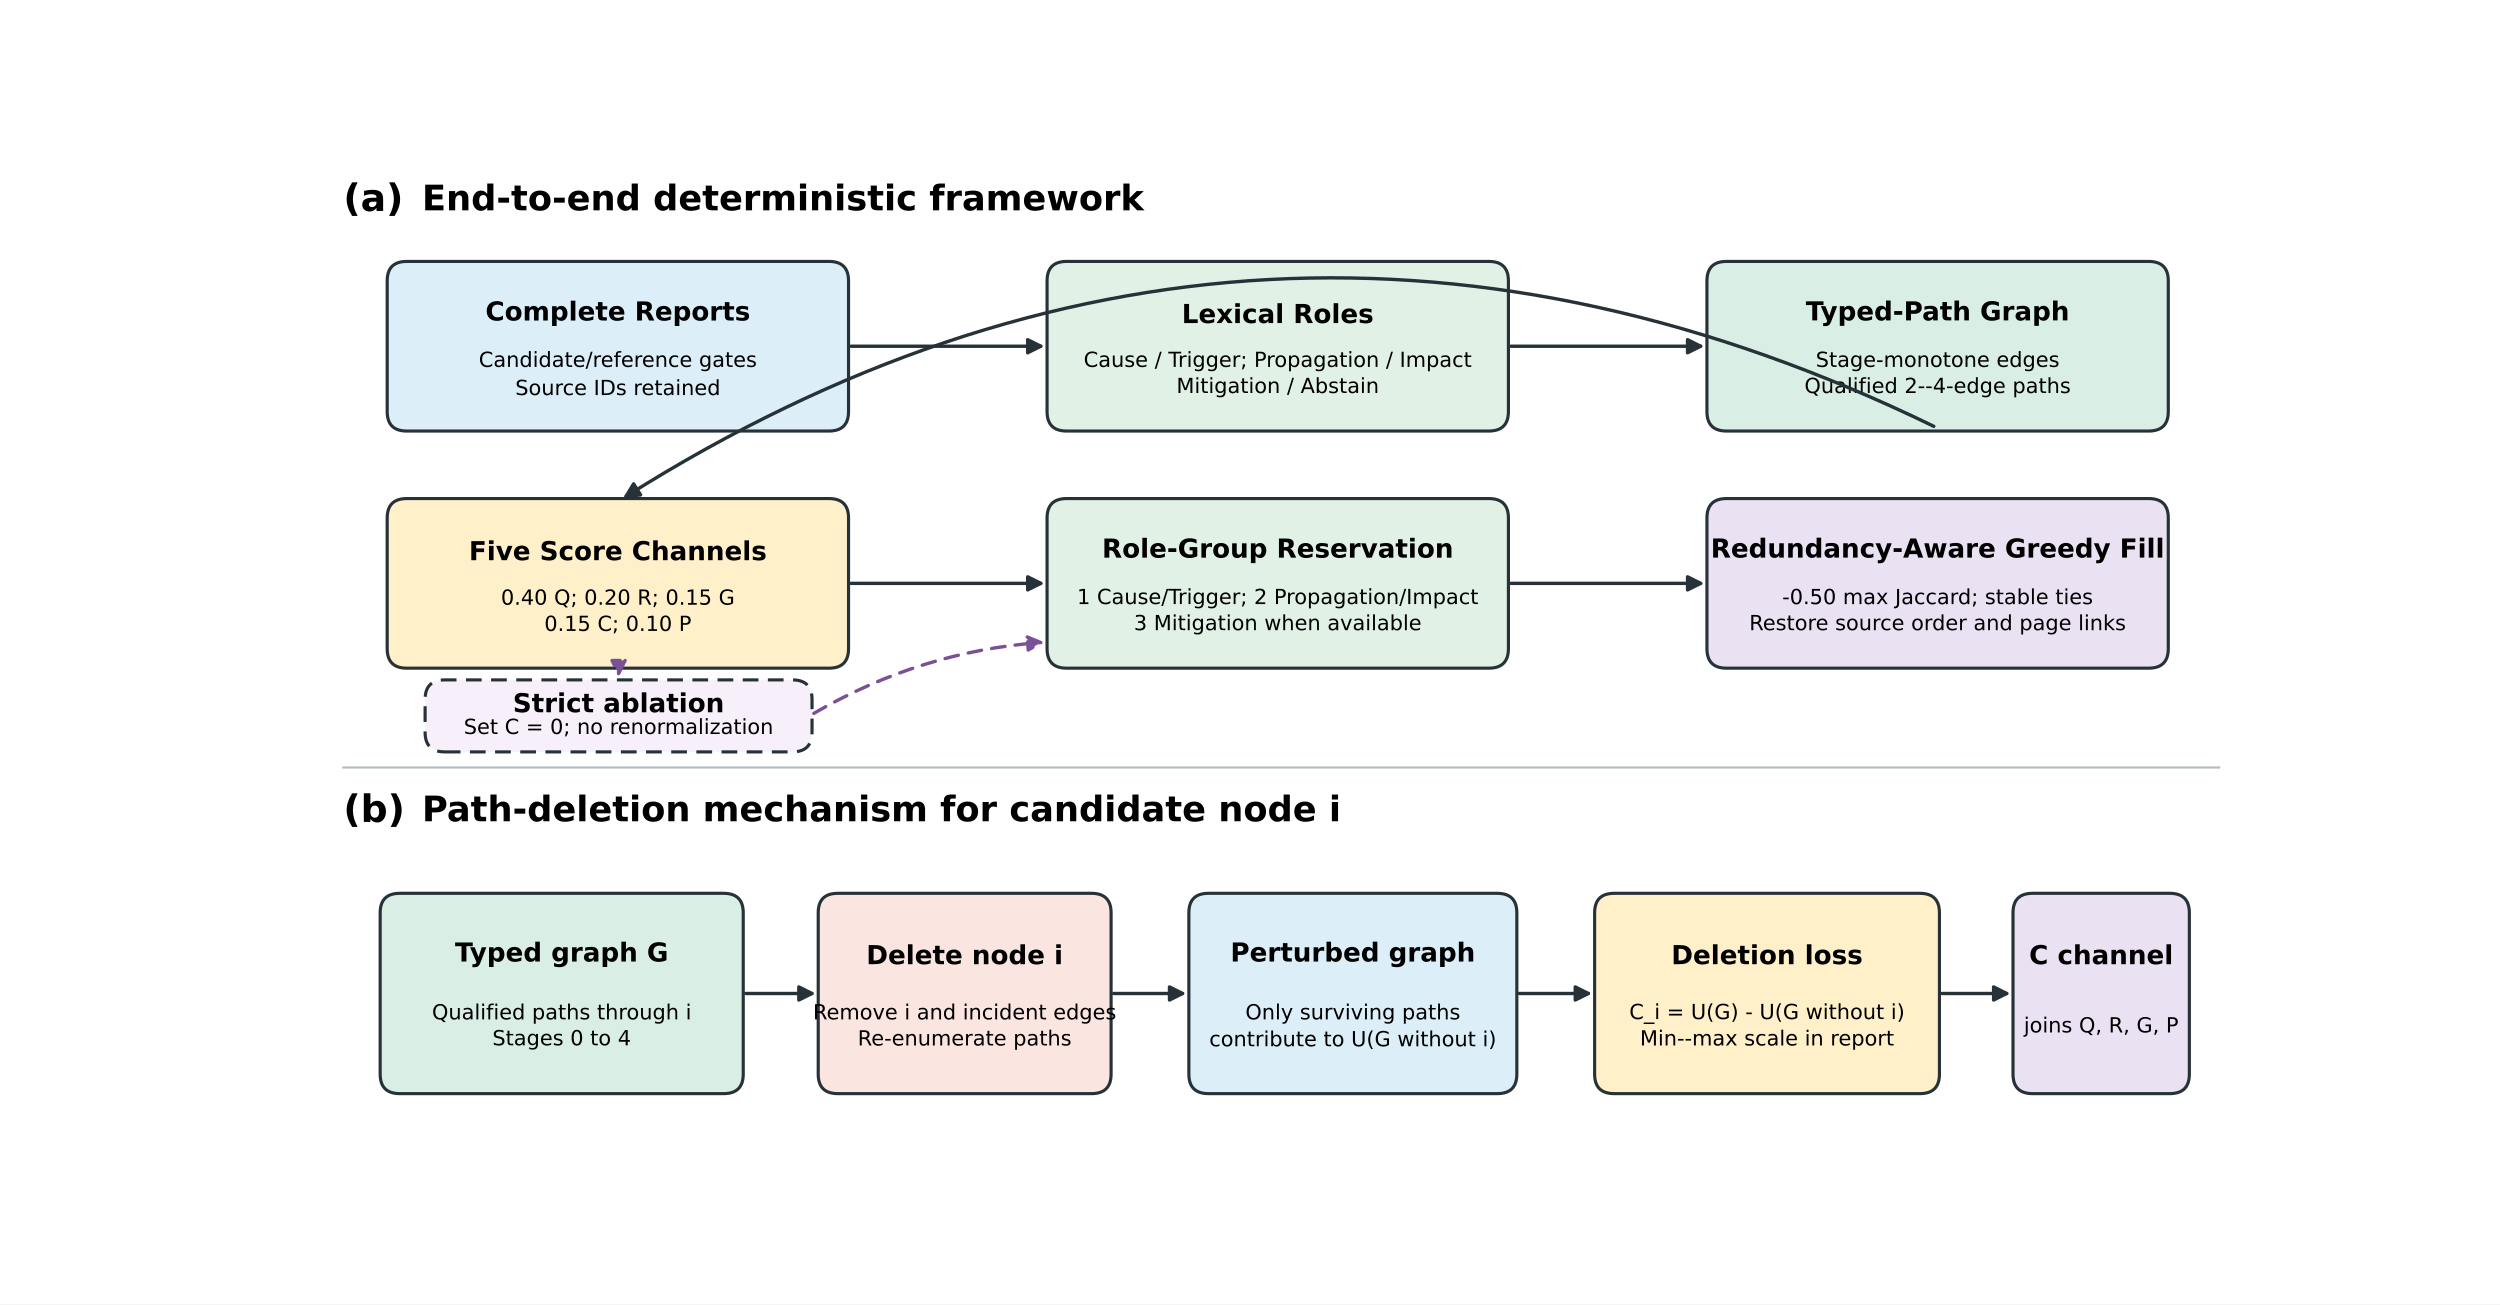
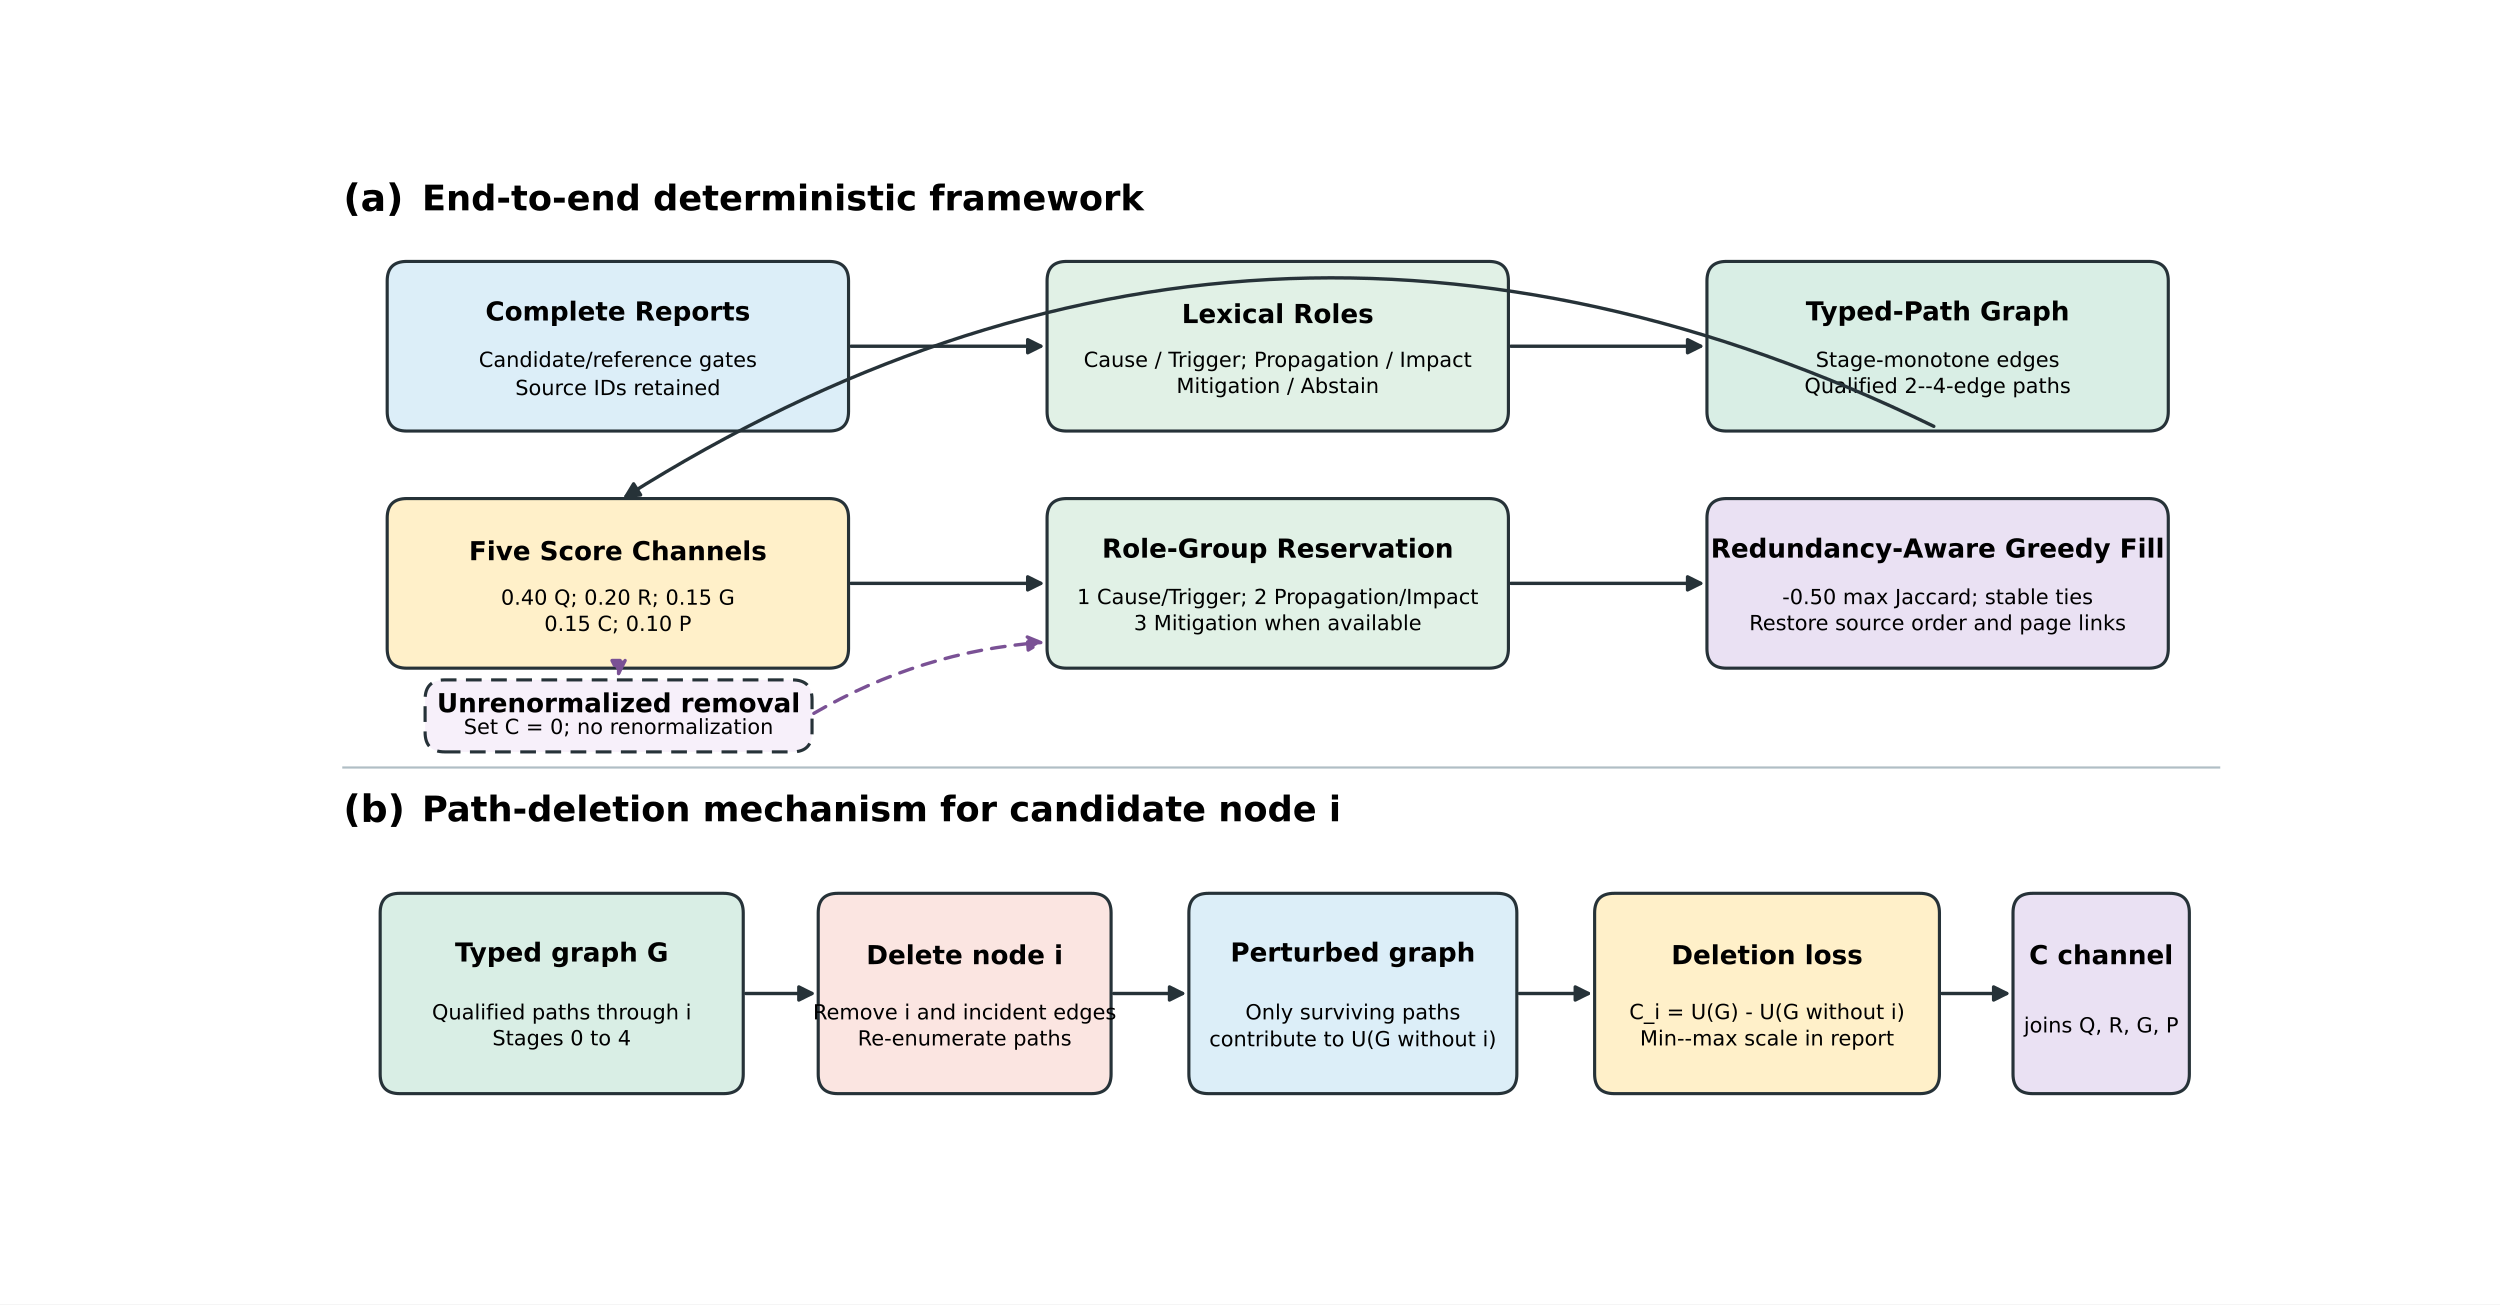
<svg xmlns="http://www.w3.org/2000/svg" width="993.6pt" height="518.4pt" viewBox="0 0 993.6 518.4" version="1.1">
  <defs>
    <style type="text/css">*{stroke-linejoin: round; stroke-linecap: butt}</style>
  </defs>
  <g id="figure_1">
    <g id="patch_1">
      <path d="M 0 518.4  L 993.6 518.4  L 993.6 0  L 0 0  z " style="fill: #ffffff" />
    </g>
    <g id="axes_1">
      <g id="patch_2">
-         <path d="M 161.698 171.314  L 329.432 171.314  Q 337.244 171.314 337.244 163.552  L 337.244 111.66  Q 337.244 103.899 329.432 103.899  L 161.698 103.899  Q 153.886 103.899 153.886 111.66  L 153.886 163.552  Q 153.886 171.314 161.698 171.314  z " clip-path="url(#pc33f10f556)" style="fill: #dceef8; stroke: #263238; stroke-width: 1.25; stroke-linejoin: miter" />
+         <path d="M 161.698 171.314  L 329.432 171.314  Q 337.244 171.314 337.244 163.552  L 337.244 111.66  Q 337.244 103.899 329.432 103.899  L 161.698 103.899  Q 153.886 103.899 153.886 111.66  L 153.886 163.552  Q 153.886 171.314 161.698 171.314  z " clip-path="url(#p17fd7357a9)" style="fill: #dceef8; stroke: #263238; stroke-width: 1.25; stroke-linejoin: miter" />
      </g>
      <g id="patch_3">
-         <path d="M 423.958 171.314  L 591.692 171.314  Q 599.504 171.314 599.504 163.552  L 599.504 111.66  Q 599.504 103.899 591.692 103.899  L 423.958 103.899  Q 416.146 103.899 416.146 111.66  L 416.146 163.552  Q 416.146 171.314 423.958 171.314  z " clip-path="url(#pc33f10f556)" style="fill: #e1f1e6; stroke: #263238; stroke-width: 1.25; stroke-linejoin: miter" />
+         <path d="M 423.958 171.314  L 591.692 171.314  Q 599.504 171.314 599.504 163.552  L 599.504 111.66  Q 599.504 103.899 591.692 103.899  L 423.958 103.899  Q 416.146 103.899 416.146 111.66  L 416.146 163.552  Q 416.146 171.314 423.958 171.314  z " clip-path="url(#p17fd7357a9)" style="fill: #e1f1e6; stroke: #263238; stroke-width: 1.25; stroke-linejoin: miter" />
      </g>
      <g id="patch_4">
-         <path d="M 686.218 171.314  L 853.952 171.314  Q 861.764 171.314 861.764 163.552  L 861.764 111.66  Q 861.764 103.899 853.952 103.899  L 686.218 103.899  Q 678.406 103.899 678.406 111.66  L 678.406 163.552  Q 678.406 171.314 686.218 171.314  z " clip-path="url(#pc33f10f556)" style="fill: #d9eee5; stroke: #263238; stroke-width: 1.25; stroke-linejoin: miter" />
+         <path d="M 686.218 171.314  L 853.952 171.314  Q 861.764 171.314 861.764 163.552  L 861.764 111.66  Q 861.764 103.899 853.952 103.899  L 686.218 103.899  Q 678.406 103.899 678.406 111.66  L 678.406 163.552  Q 678.406 171.314 686.218 171.314  z " clip-path="url(#p17fd7357a9)" style="fill: #d9eee5; stroke: #263238; stroke-width: 1.25; stroke-linejoin: miter" />
      </g>
      <g id="patch_5">
-         <path d="M 161.698 265.562  L 329.432 265.562  Q 337.244 265.562 337.244 257.8  L 337.244 205.908  Q 337.244 198.147 329.432 198.147  L 161.698 198.147  Q 153.886 198.147 153.886 205.908  L 153.886 257.8  Q 153.886 265.562 161.698 265.562  z " clip-path="url(#pc33f10f556)" style="fill: #fff0c9; stroke: #263238; stroke-width: 1.25; stroke-linejoin: miter" />
+         <path d="M 161.698 265.562  L 329.432 265.562  Q 337.244 265.562 337.244 257.8  L 337.244 205.908  Q 337.244 198.147 329.432 198.147  L 161.698 198.147  Q 153.886 198.147 153.886 205.908  L 153.886 257.8  Q 153.886 265.562 161.698 265.562  z " clip-path="url(#p17fd7357a9)" style="fill: #fff0c9; stroke: #263238; stroke-width: 1.25; stroke-linejoin: miter" />
      </g>
      <g id="patch_6">
-         <path d="M 423.958 265.562  L 591.692 265.562  Q 599.504 265.562 599.504 257.8  L 599.504 205.908  Q 599.504 198.147 591.692 198.147  L 423.958 198.147  Q 416.146 198.147 416.146 205.908  L 416.146 257.8  Q 416.146 265.562 423.958 265.562  z " clip-path="url(#pc33f10f556)" style="fill: #e1f1e6; stroke: #263238; stroke-width: 1.25; stroke-linejoin: miter" />
+         <path d="M 423.958 265.562  L 591.692 265.562  Q 599.504 265.562 599.504 257.8  L 599.504 205.908  Q 599.504 198.147 591.692 198.147  L 423.958 198.147  Q 416.146 198.147 416.146 205.908  L 416.146 257.8  Q 416.146 265.562 423.958 265.562  z " clip-path="url(#p17fd7357a9)" style="fill: #e1f1e6; stroke: #263238; stroke-width: 1.25; stroke-linejoin: miter" />
      </g>
      <g id="patch_7">
-         <path d="M 686.218 265.562  L 853.952 265.562  Q 861.764 265.562 861.764 257.8  L 861.764 205.908  Q 861.764 198.147 853.952 198.147  L 686.218 198.147  Q 678.406 198.147 678.406 205.908  L 678.406 257.8  Q 678.406 265.562 686.218 265.562  z " clip-path="url(#pc33f10f556)" style="fill: #eae1f3; stroke: #263238; stroke-width: 1.25; stroke-linejoin: miter" />
+         <path d="M 686.218 265.562  L 853.952 265.562  Q 861.764 265.562 861.764 257.8  L 861.764 205.908  Q 861.764 198.147 853.952 198.147  L 686.218 198.147  Q 678.406 198.147 678.406 205.908  L 678.406 257.8  Q 678.406 265.562 686.218 265.562  z " clip-path="url(#p17fd7357a9)" style="fill: #eae1f3; stroke: #263238; stroke-width: 1.25; stroke-linejoin: miter" />
      </g>
      <g id="patch_8">
-         <path d="M 176.764 298.826  L 314.924 298.826  Q 322.736 298.826 322.736 291.064  L 322.736 277.98  Q 322.736 270.219 314.924 270.219  L 176.764 270.219  Q 168.952 270.219 168.952 277.98  L 168.952 291.064  Q 168.952 298.826 176.764 298.826  z " clip-path="url(#pc33f10f556)" style="fill: #f7f0fa; stroke-dasharray: 6.25,3.75; stroke-dashoffset: 0; stroke: #263238; stroke-width: 1.25; stroke-linejoin: miter" />
+         <path d="M 176.764 298.826  L 314.924 298.826  Q 322.736 298.826 322.736 291.064  L 322.736 277.98  Q 322.736 270.219 314.924 270.219  L 176.764 270.219  Q 168.952 270.219 168.952 277.98  L 168.952 291.064  Q 168.952 298.826 176.764 298.826  z " clip-path="url(#p17fd7357a9)" style="fill: #f7f0fa; stroke-dasharray: 6.25,3.75; stroke-dashoffset: 0; stroke: #263238; stroke-width: 1.25; stroke-linejoin: miter" />
      </g>
      <g id="patch_9">
-         <path d="M 158.908 434.654  L 287.582 434.654  Q 295.394 434.654 295.394 426.892  L 295.394 362.804  Q 295.394 355.042 287.582 355.042  L 158.908 355.042  Q 151.096 355.042 151.096 362.804  L 151.096 426.892  Q 151.096 434.654 158.908 434.654  z " clip-path="url(#pc33f10f556)" style="fill: #d9eee5; stroke: #263238; stroke-width: 1.25; stroke-linejoin: miter" />
+         <path d="M 158.908 434.654  L 287.582 434.654  Q 295.394 434.654 295.394 426.892  L 295.394 362.804  Q 295.394 355.042 287.582 355.042  L 158.908 355.042  Q 151.096 355.042 151.096 362.804  L 151.096 426.892  Q 151.096 434.654 158.908 434.654  z " clip-path="url(#p17fd7357a9)" style="fill: #d9eee5; stroke: #263238; stroke-width: 1.25; stroke-linejoin: miter" />
      </g>
      <g id="patch_10">
-         <path d="M 333.004 434.654  L 433.778 434.654  Q 441.59 434.654 441.59 426.892  L 441.59 362.804  Q 441.59 355.042 433.778 355.042  L 333.004 355.042  Q 325.192 355.042 325.192 362.804  L 325.192 426.892  Q 325.192 434.654 333.004 434.654  z " clip-path="url(#pc33f10f556)" style="fill: #fbe5e1; stroke: #263238; stroke-width: 1.25; stroke-linejoin: miter" />
+         <path d="M 333.004 434.654  L 433.778 434.654  Q 441.59 434.654 441.59 426.892  L 441.59 362.804  Q 441.59 355.042 433.778 355.042  L 333.004 355.042  Q 325.192 355.042 325.192 362.804  L 325.192 426.892  Q 325.192 434.654 333.004 434.654  z " clip-path="url(#p17fd7357a9)" style="fill: #fbe5e1; stroke: #263238; stroke-width: 1.25; stroke-linejoin: miter" />
      </g>
      <g id="patch_11">
-         <path d="M 480.316 434.654  L 595.04 434.654  Q 602.852 434.654 602.852 426.892  L 602.852 362.804  Q 602.852 355.042 595.04 355.042  L 480.316 355.042  Q 472.504 355.042 472.504 362.804  L 472.504 426.892  Q 472.504 434.654 480.316 434.654  z " clip-path="url(#pc33f10f556)" style="fill: #dceef8; stroke: #263238; stroke-width: 1.25; stroke-linejoin: miter" />
+         <path d="M 480.316 434.654  L 595.04 434.654  Q 602.852 434.654 602.852 426.892  L 602.852 362.804  Q 602.852 355.042 595.04 355.042  L 480.316 355.042  Q 472.504 355.042 472.504 362.804  L 472.504 426.892  Q 472.504 434.654 480.316 434.654  z " clip-path="url(#p17fd7357a9)" style="fill: #dceef8; stroke: #263238; stroke-width: 1.25; stroke-linejoin: miter" />
      </g>
      <g id="patch_12">
-         <path d="M 641.578 434.654  L 762.998 434.654  Q 770.81 434.654 770.81 426.892  L 770.81 362.804  Q 770.81 355.042 762.998 355.042  L 641.578 355.042  Q 633.766 355.042 633.766 362.804  L 633.766 426.892  Q 633.766 434.654 641.578 434.654  z " clip-path="url(#pc33f10f556)" style="fill: #fff0c9; stroke: #263238; stroke-width: 1.25; stroke-linejoin: miter" />
+         <path d="M 641.578 434.654  L 762.998 434.654  Q 770.81 434.654 770.81 426.892  L 770.81 362.804  Q 770.81 355.042 762.998 355.042  L 641.578 355.042  Q 633.766 355.042 633.766 362.804  L 633.766 426.892  Q 633.766 434.654 641.578 434.654  z " clip-path="url(#p17fd7357a9)" style="fill: #fff0c9; stroke: #263238; stroke-width: 1.25; stroke-linejoin: miter" />
      </g>
      <g id="patch_13">
-         <path d="M 807.862 434.654  L 862.322 434.654  Q 870.134 434.654 870.134 426.892  L 870.134 362.804  Q 870.134 355.042 862.322 355.042  L 807.862 355.042  Q 800.05 355.042 800.05 362.804  L 800.05 426.892  Q 800.05 434.654 807.862 434.654  z " clip-path="url(#pc33f10f556)" style="fill: #eae1f3; stroke: #263238; stroke-width: 1.25; stroke-linejoin: miter" />
+         <path d="M 807.862 434.654  L 862.322 434.654  Q 870.134 434.654 870.134 426.892  L 870.134 362.804  Q 870.134 355.042 862.322 355.042  L 807.862 355.042  Q 800.05 355.042 800.05 362.804  L 800.05 426.892  Q 800.05 434.654 807.862 434.654  z " clip-path="url(#p17fd7357a9)" style="fill: #eae1f3; stroke: #263238; stroke-width: 1.25; stroke-linejoin: miter" />
      </g>
      <g id="line2d_1">
-         <path d="M 136.476 305.035  L 881.964 305.035  " clip-path="url(#pc33f10f556)" style="fill: none; stroke: #b0bec5; stroke-width: 0.9; stroke-linecap: square" />
+         <path d="M 136.476 305.035  L 881.964 305.035  " clip-path="url(#p17fd7357a9)" style="fill: none; stroke: #b0bec5; stroke-width: 0.9; stroke-linecap: square" />
      </g>
      <g id="text_1">
        <text style="font-weight: 700; font-size: 15px; font-family: 'DejaVu Sans', 'Arial', 'Helvetica', sans-serif; text-anchor: start" x="136.476" y="83.845" transform="rotate(-0 136.476 83.84528)">(a)</text>
      </g>
      <g id="text_2">
        <text style="font-weight: 700; font-size: 14px; font-family: 'DejaVu Sans', 'Arial', 'Helvetica', sans-serif; text-anchor: start" x="167.724" y="83.586" transform="rotate(-0 167.724 83.58607)">End-to-end deterministic framework</text>
      </g>
      <g id="text_3">
        <text style="font-weight: 700; font-size: 10.4px; font-family: 'DejaVu Sans', 'Arial', 'Helvetica', sans-serif; text-anchor: middle" x="245.565" y="127.392" transform="rotate(-0 245.565 127.3923)">Complete Reports</text>
      </g>
      <g id="text_4">
        <text style="font-size: 8.3px; font-family: 'DejaVu Sans', 'Arial', 'Helvetica', sans-serif" transform="translate(190.2948 145.8304)">Candidate/reference gates</text>
        <text style="font-size: 8.3px; font-family: 'DejaVu Sans', 'Arial', 'Helvetica', sans-serif" transform="translate(204.7822 157.0095)">Source IDs retained</text>
      </g>
      <g id="text_5">
        <text style="font-weight: 700; font-size: 10.4px; font-family: 'DejaVu Sans', 'Arial', 'Helvetica', sans-serif; text-anchor: middle" x="507.825" y="128.4" transform="rotate(-0 507.825 128.3998)">Lexical Roles</text>
      </g>
      <g id="text_6">
        <text style="font-size: 8.3px; font-family: 'DejaVu Sans', 'Arial', 'Helvetica', sans-serif" transform="translate(430.696 145.8304)">Cause / Trigger; Propagation / Impact</text>
        <text style="font-size: 8.3px; font-family: 'DejaVu Sans', 'Arial', 'Helvetica', sans-serif" transform="translate(467.5603 156.2054)">Mitigation / Abstain</text>
      </g>
      <g id="text_7">
        <text style="font-weight: 700; font-size: 10.4px; font-family: 'DejaVu Sans', 'Arial', 'Helvetica', sans-serif; text-anchor: middle" x="770.085" y="127.352" transform="rotate(-0 770.085 127.3517)">Typed-Path Graph</text>
      </g>
      <g id="text_8">
        <text style="font-size: 8.3px; font-family: 'DejaVu Sans', 'Arial', 'Helvetica', sans-serif" transform="translate(721.637 145.8304)">Stage-monotone edges</text>
        <text style="font-size: 8.3px; font-family: 'DejaVu Sans', 'Arial', 'Helvetica', sans-serif" transform="translate(717.1537 156.2054)">Qualified 2--4-edge paths</text>
      </g>
      <g id="text_9">
        <text style="font-weight: 700; font-size: 10.4px; font-family: 'DejaVu Sans', 'Arial', 'Helvetica', sans-serif; text-anchor: middle" x="245.565" y="222.648" transform="rotate(-0 245.565 222.6478)">Five Score Channels</text>
      </g>
      <g id="text_10">
        <text style="font-size: 8.3px; font-family: 'DejaVu Sans', 'Arial', 'Helvetica', sans-serif" transform="translate(199.0876 240.3333)">0.40 Q; 0.20 R; 0.15 G</text>
        <text style="font-size: 8.3px; font-family: 'DejaVu Sans', 'Arial', 'Helvetica', sans-serif" transform="translate(216.3295 250.7608)">0.15 C; 0.10 P</text>
      </g>
      <g id="text_11">
        <text style="font-weight: 700; font-size: 10.4px; font-family: 'DejaVu Sans', 'Arial', 'Helvetica', sans-serif; text-anchor: middle" x="507.825" y="221.64" transform="rotate(-0 507.825 221.6403)">Role-Group Reservation</text>
      </g>
      <g id="text_12">
        <text style="font-size: 8.3px; font-family: 'DejaVu Sans', 'Arial', 'Helvetica', sans-serif" transform="translate(428.0529 240.0784)">1 Cause/Trigger; 2 Propagation/Impact</text>
        <text style="font-size: 8.3px; font-family: 'DejaVu Sans', 'Arial', 'Helvetica', sans-serif" transform="translate(450.6471 250.4534)">3 Mitigation when available</text>
      </g>
      <g id="text_13">
        <text style="font-weight: 700; font-size: 10.4px; font-family: 'DejaVu Sans', 'Arial', 'Helvetica', sans-serif; text-anchor: middle" x="770.085" y="221.6" transform="rotate(-0 770.085 221.5997)">Redundancy-Aware Greedy Fill</text>
      </g>
      <g id="text_14">
        <text style="font-size: 8.3px; font-family: 'DejaVu Sans', 'Arial', 'Helvetica', sans-serif" transform="translate(708.3213 240.1109)">-0.50 max Jaccard; stable ties</text>
        <text style="font-size: 8.3px; font-family: 'DejaVu Sans', 'Arial', 'Helvetica', sans-serif" transform="translate(695.2203 250.4534)">Restore source order and page links</text>
      </g>
      <g id="patch_14">
-         <path d="M 338.24 137.606  Q 376.696 137.606 413.642 137.606  " clip-path="url(#pc33f10f556)" style="fill: none; stroke: #263238; stroke-width: 1.35; stroke-linecap: round" />
-         <path d="M 408.442 135.006  L 413.642 137.606  L 408.442 140.206  z " clip-path="url(#pc33f10f556)" style="fill: #263238; stroke: #263238; stroke-width: 1.35; stroke-linecap: round" />
+         <path d="M 338.24 137.606  Q 376.696 137.606 413.642 137.606  " clip-path="url(#p17fd7357a9)" style="fill: none; stroke: #263238; stroke-width: 1.35; stroke-linecap: round" />
+         <path d="M 408.442 135.006  L 413.642 137.606  L 408.442 140.206  z " clip-path="url(#p17fd7357a9)" style="fill: #263238; stroke: #263238; stroke-width: 1.35; stroke-linecap: round" />
      </g>
      <g id="patch_15">
-         <path d="M 600.5 137.606  Q 638.956 137.606 675.902 137.606  " clip-path="url(#pc33f10f556)" style="fill: none; stroke: #263238; stroke-width: 1.35; stroke-linecap: round" />
-         <path d="M 670.702 135.006  L 675.902 137.606  L 670.702 140.206  z " clip-path="url(#pc33f10f556)" style="fill: #263238; stroke: #263238; stroke-width: 1.35; stroke-linecap: round" />
+         <path d="M 600.5 137.606  Q 638.956 137.606 675.902 137.606  " clip-path="url(#p17fd7357a9)" style="fill: none; stroke: #263238; stroke-width: 1.35; stroke-linecap: round" />
+         <path d="M 670.702 135.006  L 675.902 137.606  L 670.702 140.206  z " clip-path="url(#p17fd7357a9)" style="fill: #263238; stroke: #263238; stroke-width: 1.35; stroke-linecap: round" />
      </g>
      <g id="patch_16">
-         <path d="M 768.57 169.44  Q 500.086 38.837 248.81 197.271  " clip-path="url(#pc33f10f556)" style="fill: none; stroke: #263238; stroke-width: 1.35; stroke-linecap: round" />
-         <path d="M 254.596 196.697  L 248.81 197.271  L 251.822 192.298  z " clip-path="url(#pc33f10f556)" style="fill: #263238; stroke: #263238; stroke-width: 1.35; stroke-linecap: round" />
+         <path d="M 768.57 169.44  Q 500.086 38.837 248.81 197.271  " clip-path="url(#p17fd7357a9)" style="fill: none; stroke: #263238; stroke-width: 1.35; stroke-linecap: round" />
+         <path d="M 254.596 196.697  L 248.81 197.271  L 251.822 192.298  z " clip-path="url(#p17fd7357a9)" style="fill: #263238; stroke: #263238; stroke-width: 1.35; stroke-linecap: round" />
      </g>
      <g id="patch_17">
-         <path d="M 338.24 231.854  Q 376.696 231.854 413.642 231.854  " clip-path="url(#pc33f10f556)" style="fill: none; stroke: #263238; stroke-width: 1.35; stroke-linecap: round" />
-         <path d="M 408.442 229.254  L 413.642 231.854  L 408.442 234.454  z " clip-path="url(#pc33f10f556)" style="fill: #263238; stroke: #263238; stroke-width: 1.35; stroke-linecap: round" />
+         <path d="M 338.24 231.854  Q 376.696 231.854 413.642 231.854  " clip-path="url(#p17fd7357a9)" style="fill: none; stroke: #263238; stroke-width: 1.35; stroke-linecap: round" />
+         <path d="M 408.442 229.254  L 413.642 231.854  L 408.442 234.454  z " clip-path="url(#p17fd7357a9)" style="fill: #263238; stroke: #263238; stroke-width: 1.35; stroke-linecap: round" />
      </g>
      <g id="patch_18">
-         <path d="M 600.5 231.854  Q 638.956 231.854 675.902 231.854  " clip-path="url(#pc33f10f556)" style="fill: none; stroke: #263238; stroke-width: 1.35; stroke-linecap: round" />
-         <path d="M 670.702 229.254  L 675.902 231.854  L 670.702 234.454  z " clip-path="url(#pc33f10f556)" style="fill: #263238; stroke: #263238; stroke-width: 1.35; stroke-linecap: round" />
+         <path d="M 600.5 231.854  Q 638.956 231.854 675.902 231.854  " clip-path="url(#p17fd7357a9)" style="fill: none; stroke: #263238; stroke-width: 1.35; stroke-linecap: round" />
+         <path d="M 670.702 229.254  L 675.902 231.854  L 670.702 234.454  z " clip-path="url(#p17fd7357a9)" style="fill: #263238; stroke: #263238; stroke-width: 1.35; stroke-linecap: round" />
      </g>
      <g id="text_15">
-         <text style="font-weight: 700; font-size: 10.4px; font-family: 'DejaVu Sans', 'Arial', 'Helvetica', sans-serif; text-anchor: middle" x="245.844" y="283.077" transform="rotate(-0 245.844 283.0774)">Strict ablation</text>
+         <text style="font-weight: 700; font-size: 10.4px; font-family: 'DejaVu Sans', 'Arial', 'Helvetica', sans-serif; text-anchor: middle" x="245.844" y="283.077" transform="rotate(-0 245.844 283.0774)">Unrenormalized removal</text>
      </g>
      <g id="text_16">
        <text style="font-size: 8.3px; font-family: 'DejaVu Sans', 'Arial', 'Helvetica', sans-serif; text-anchor: middle" x="245.844" y="291.717" transform="rotate(-0 245.844 291.7172)">Set C = 0; no renormalization</text>
      </g>
      <g id="patch_19">
-         <path d="M 245.844 266.562  Q 245.844 267.891 245.844 267.712  " clip-path="url(#pc33f10f556)" style="fill: none; stroke-dasharray: 5.4,4.05; stroke-dashoffset: 0; stroke: #7a5195; stroke-width: 1.35; stroke-linecap: round" />
-         <path d="M 248.444 262.512  L 245.844 267.712  L 243.244 262.512  z " clip-path="url(#pc33f10f556)" style="fill: #7a5195; stroke-dasharray: 5.4,4.05; stroke-dashoffset: 0; stroke: #7a5195; stroke-width: 1.35; stroke-linecap: round" />
+         <path d="M 245.844 266.562  Q 245.844 267.891 245.844 267.712  " clip-path="url(#p17fd7357a9)" style="fill: none; stroke-dasharray: 5.4,4.05; stroke-dashoffset: 0; stroke: #7a5195; stroke-width: 1.35; stroke-linecap: round" />
+         <path d="M 248.444 262.512  L 245.844 267.712  L 243.244 262.512  z " clip-path="url(#p17fd7357a9)" style="fill: #7a5195; stroke-dasharray: 5.4,4.05; stroke-dashoffset: 0; stroke: #7a5195; stroke-width: 1.35; stroke-linecap: round" />
      </g>
      <g id="patch_20">
-         <path d="M 323.458 283.512  Q 366.051 258.818 413.651 255.383  " clip-path="url(#pc33f10f556)" style="fill: none; stroke-dasharray: 5.4,4.05; stroke-dashoffset: 0; stroke: #7a5195; stroke-width: 1.35; stroke-linecap: round" />
-         <path d="M 408.278 253.164  L 413.651 255.383  L 408.652 258.35  z " clip-path="url(#pc33f10f556)" style="fill: #7a5195; stroke-dasharray: 5.4,4.05; stroke-dashoffset: 0; stroke: #7a5195; stroke-width: 1.35; stroke-linecap: round" />
+         <path d="M 323.458 283.512  Q 366.051 258.818 413.651 255.383  " clip-path="url(#p17fd7357a9)" style="fill: none; stroke-dasharray: 5.4,4.05; stroke-dashoffset: 0; stroke: #7a5195; stroke-width: 1.35; stroke-linecap: round" />
+         <path d="M 408.278 253.164  L 413.651 255.383  L 408.652 258.35  z " clip-path="url(#p17fd7357a9)" style="fill: #7a5195; stroke-dasharray: 5.4,4.05; stroke-dashoffset: 0; stroke: #7a5195; stroke-width: 1.35; stroke-linecap: round" />
      </g>
      <g id="text_17">
        <text style="font-weight: 700; font-size: 15px; font-family: 'DejaVu Sans', 'Arial', 'Helvetica', sans-serif; text-anchor: start" x="136.476" y="326.673" transform="rotate(-0 136.476 326.6731)">(b)</text>
      </g>
      <g id="text_18">
        <text style="font-weight: 700; font-size: 14px; font-family: 'DejaVu Sans', 'Arial', 'Helvetica', sans-serif; text-anchor: start" x="167.724" y="326.413" transform="rotate(-0 167.724 326.4133)">Path-deletion mechanism for candidate node i</text>
      </g>
      <g id="text_19">
        <text style="font-weight: 700; font-size: 10.4px; font-family: 'DejaVu Sans', 'Arial', 'Helvetica', sans-serif; text-anchor: middle" x="223.245" y="382.154" transform="rotate(-0 223.245 382.1539)">Typed graph G</text>
      </g>
      <g id="text_20">
        <text style="font-size: 8.3px; font-family: 'DejaVu Sans', 'Arial', 'Helvetica', sans-serif" transform="translate(171.6851 405.1455)">Qualified paths through i</text>
        <text style="font-size: 8.3px; font-family: 'DejaVu Sans', 'Arial', 'Helvetica', sans-serif" transform="translate(195.6864 415.4472)">Stages 0 to 4</text>
      </g>
      <g id="text_21">
        <text style="font-weight: 700; font-size: 10.4px; font-family: 'DejaVu Sans', 'Arial', 'Helvetica', sans-serif; text-anchor: middle" x="383.391" y="383.202" transform="rotate(-0 383.391 383.202)">Delete node i</text>
      </g>
      <g id="text_22">
        <text style="font-size: 8.3px; font-family: 'DejaVu Sans', 'Arial', 'Helvetica', sans-serif" transform="translate(323.111 405.1455)">Remove i and incident edges</text>
        <text style="font-size: 8.3px; font-family: 'DejaVu Sans', 'Arial', 'Helvetica', sans-serif" transform="translate(340.8879 415.5205)">Re-enumerate paths</text>
      </g>
      <g id="text_23">
        <text style="font-weight: 700; font-size: 10.4px; font-family: 'DejaVu Sans', 'Arial', 'Helvetica', sans-serif; text-anchor: middle" x="537.678" y="382.154" transform="rotate(-0 537.678 382.1539)">Perturbed graph</text>
      </g>
      <g id="text_24">
        <text style="font-size: 8.3px; font-family: 'DejaVu Sans', 'Arial', 'Helvetica', sans-serif" transform="translate(494.9563 405.1455)">Only surviving paths</text>
        <text style="font-size: 8.3px; font-family: 'DejaVu Sans', 'Arial', 'Helvetica', sans-serif" transform="translate(480.6097 415.8363)">contribute to U(G without i)</text>
      </g>
      <g id="text_25">
        <text style="font-weight: 700; font-size: 10.4px; font-family: 'DejaVu Sans', 'Arial', 'Helvetica', sans-serif; text-anchor: middle" x="702.288" y="383.202" transform="rotate(-0 702.288 383.202)">Deletion loss</text>
      </g>
      <g id="text_26">
        <text style="font-size: 8.3px; font-family: 'DejaVu Sans', 'Arial', 'Helvetica', sans-serif" transform="translate(647.5385 405.0301)">C_i = U(G) - U(G without i)</text>
        <text style="font-size: 8.3px; font-family: 'DejaVu Sans', 'Arial', 'Helvetica', sans-serif" transform="translate(651.7799 415.5205)">Min--max scale in report</text>
      </g>
      <g id="text_27">
        <text style="font-weight: 700; font-size: 10.4px; font-family: 'DejaVu Sans', 'Arial', 'Helvetica', sans-serif; text-anchor: middle" x="835.092" y="383.202" transform="rotate(-0 835.092 383.202)">C channel</text>
      </g>
      <g id="text_28">
        <text style="font-size: 8.3px; font-family: 'DejaVu Sans', 'Arial', 'Helvetica', sans-serif; text-anchor: middle" x="835.092" y="410.333" transform="rotate(-0 835.092 410.333)">joins Q, R, G, P</text>
      </g>
      <g id="patch_21">
-         <path d="M 296.39 394.848  Q 310.294 394.848 322.689 394.848  " clip-path="url(#pc33f10f556)" style="fill: none; stroke: #263238; stroke-width: 1.35; stroke-linecap: round" />
-         <path d="M 317.489 392.248  L 322.689 394.848  L 317.489 397.448  z " clip-path="url(#pc33f10f556)" style="fill: #263238; stroke: #263238; stroke-width: 1.35; stroke-linecap: round" />
+         <path d="M 296.39 394.848  Q 310.294 394.848 322.689 394.848  " clip-path="url(#p17fd7357a9)" style="fill: none; stroke: #263238; stroke-width: 1.35; stroke-linecap: round" />
+         <path d="M 317.489 392.248  L 322.689 394.848  L 317.489 397.448  z " clip-path="url(#p17fd7357a9)" style="fill: #263238; stroke: #263238; stroke-width: 1.35; stroke-linecap: round" />
      </g>
      <g id="patch_22">
-         <path d="M 442.583 394.848  Q 457.047 394.848 470.002 394.848  " clip-path="url(#pc33f10f556)" style="fill: none; stroke: #263238; stroke-width: 1.35; stroke-linecap: round" />
-         <path d="M 464.802 392.248  L 470.002 394.848  L 464.802 397.448  z " clip-path="url(#pc33f10f556)" style="fill: #263238; stroke: #263238; stroke-width: 1.35; stroke-linecap: round" />
+         <path d="M 442.583 394.848  Q 457.047 394.848 470.002 394.848  " clip-path="url(#p17fd7357a9)" style="fill: none; stroke: #263238; stroke-width: 1.35; stroke-linecap: round" />
+         <path d="M 464.802 392.248  L 470.002 394.848  L 464.802 397.448  z " clip-path="url(#p17fd7357a9)" style="fill: #263238; stroke: #263238; stroke-width: 1.35; stroke-linecap: round" />
      </g>
      <g id="patch_23">
-         <path d="M 603.845 394.848  Q 618.309 394.848 631.264 394.848  " clip-path="url(#pc33f10f556)" style="fill: none; stroke: #263238; stroke-width: 1.35; stroke-linecap: round" />
-         <path d="M 626.064 392.248  L 631.264 394.848  L 626.064 397.448  z " clip-path="url(#pc33f10f556)" style="fill: #263238; stroke: #263238; stroke-width: 1.35; stroke-linecap: round" />
+         <path d="M 603.845 394.848  Q 618.309 394.848 631.264 394.848  " clip-path="url(#p17fd7357a9)" style="fill: none; stroke: #263238; stroke-width: 1.35; stroke-linecap: round" />
+         <path d="M 626.064 392.248  L 631.264 394.848  L 626.064 397.448  z " clip-path="url(#p17fd7357a9)" style="fill: #263238; stroke: #263238; stroke-width: 1.35; stroke-linecap: round" />
      </g>
      <g id="patch_24">
-         <path d="M 771.809 394.848  Q 785.43 394.848 797.542 394.848  " clip-path="url(#pc33f10f556)" style="fill: none; stroke: #263238; stroke-width: 1.35; stroke-linecap: round" />
-         <path d="M 792.342 392.248  L 797.542 394.848  L 792.342 397.448  z " clip-path="url(#pc33f10f556)" style="fill: #263238; stroke: #263238; stroke-width: 1.35; stroke-linecap: round" />
+         <path d="M 771.809 394.848  Q 785.43 394.848 797.542 394.848  " clip-path="url(#p17fd7357a9)" style="fill: none; stroke: #263238; stroke-width: 1.35; stroke-linecap: round" />
+         <path d="M 792.342 392.248  L 797.542 394.848  L 792.342 397.448  z " clip-path="url(#p17fd7357a9)" style="fill: #263238; stroke: #263238; stroke-width: 1.35; stroke-linecap: round" />
      </g>
    </g>
  </g>
  <defs>
-     <clipPath id="pc33f10f556">
+     <clipPath id="p17fd7357a9">
      <rect x="124.2" y="62.208" width="770.04" height="399.168" />
    </clipPath>
  </defs>
</svg>
